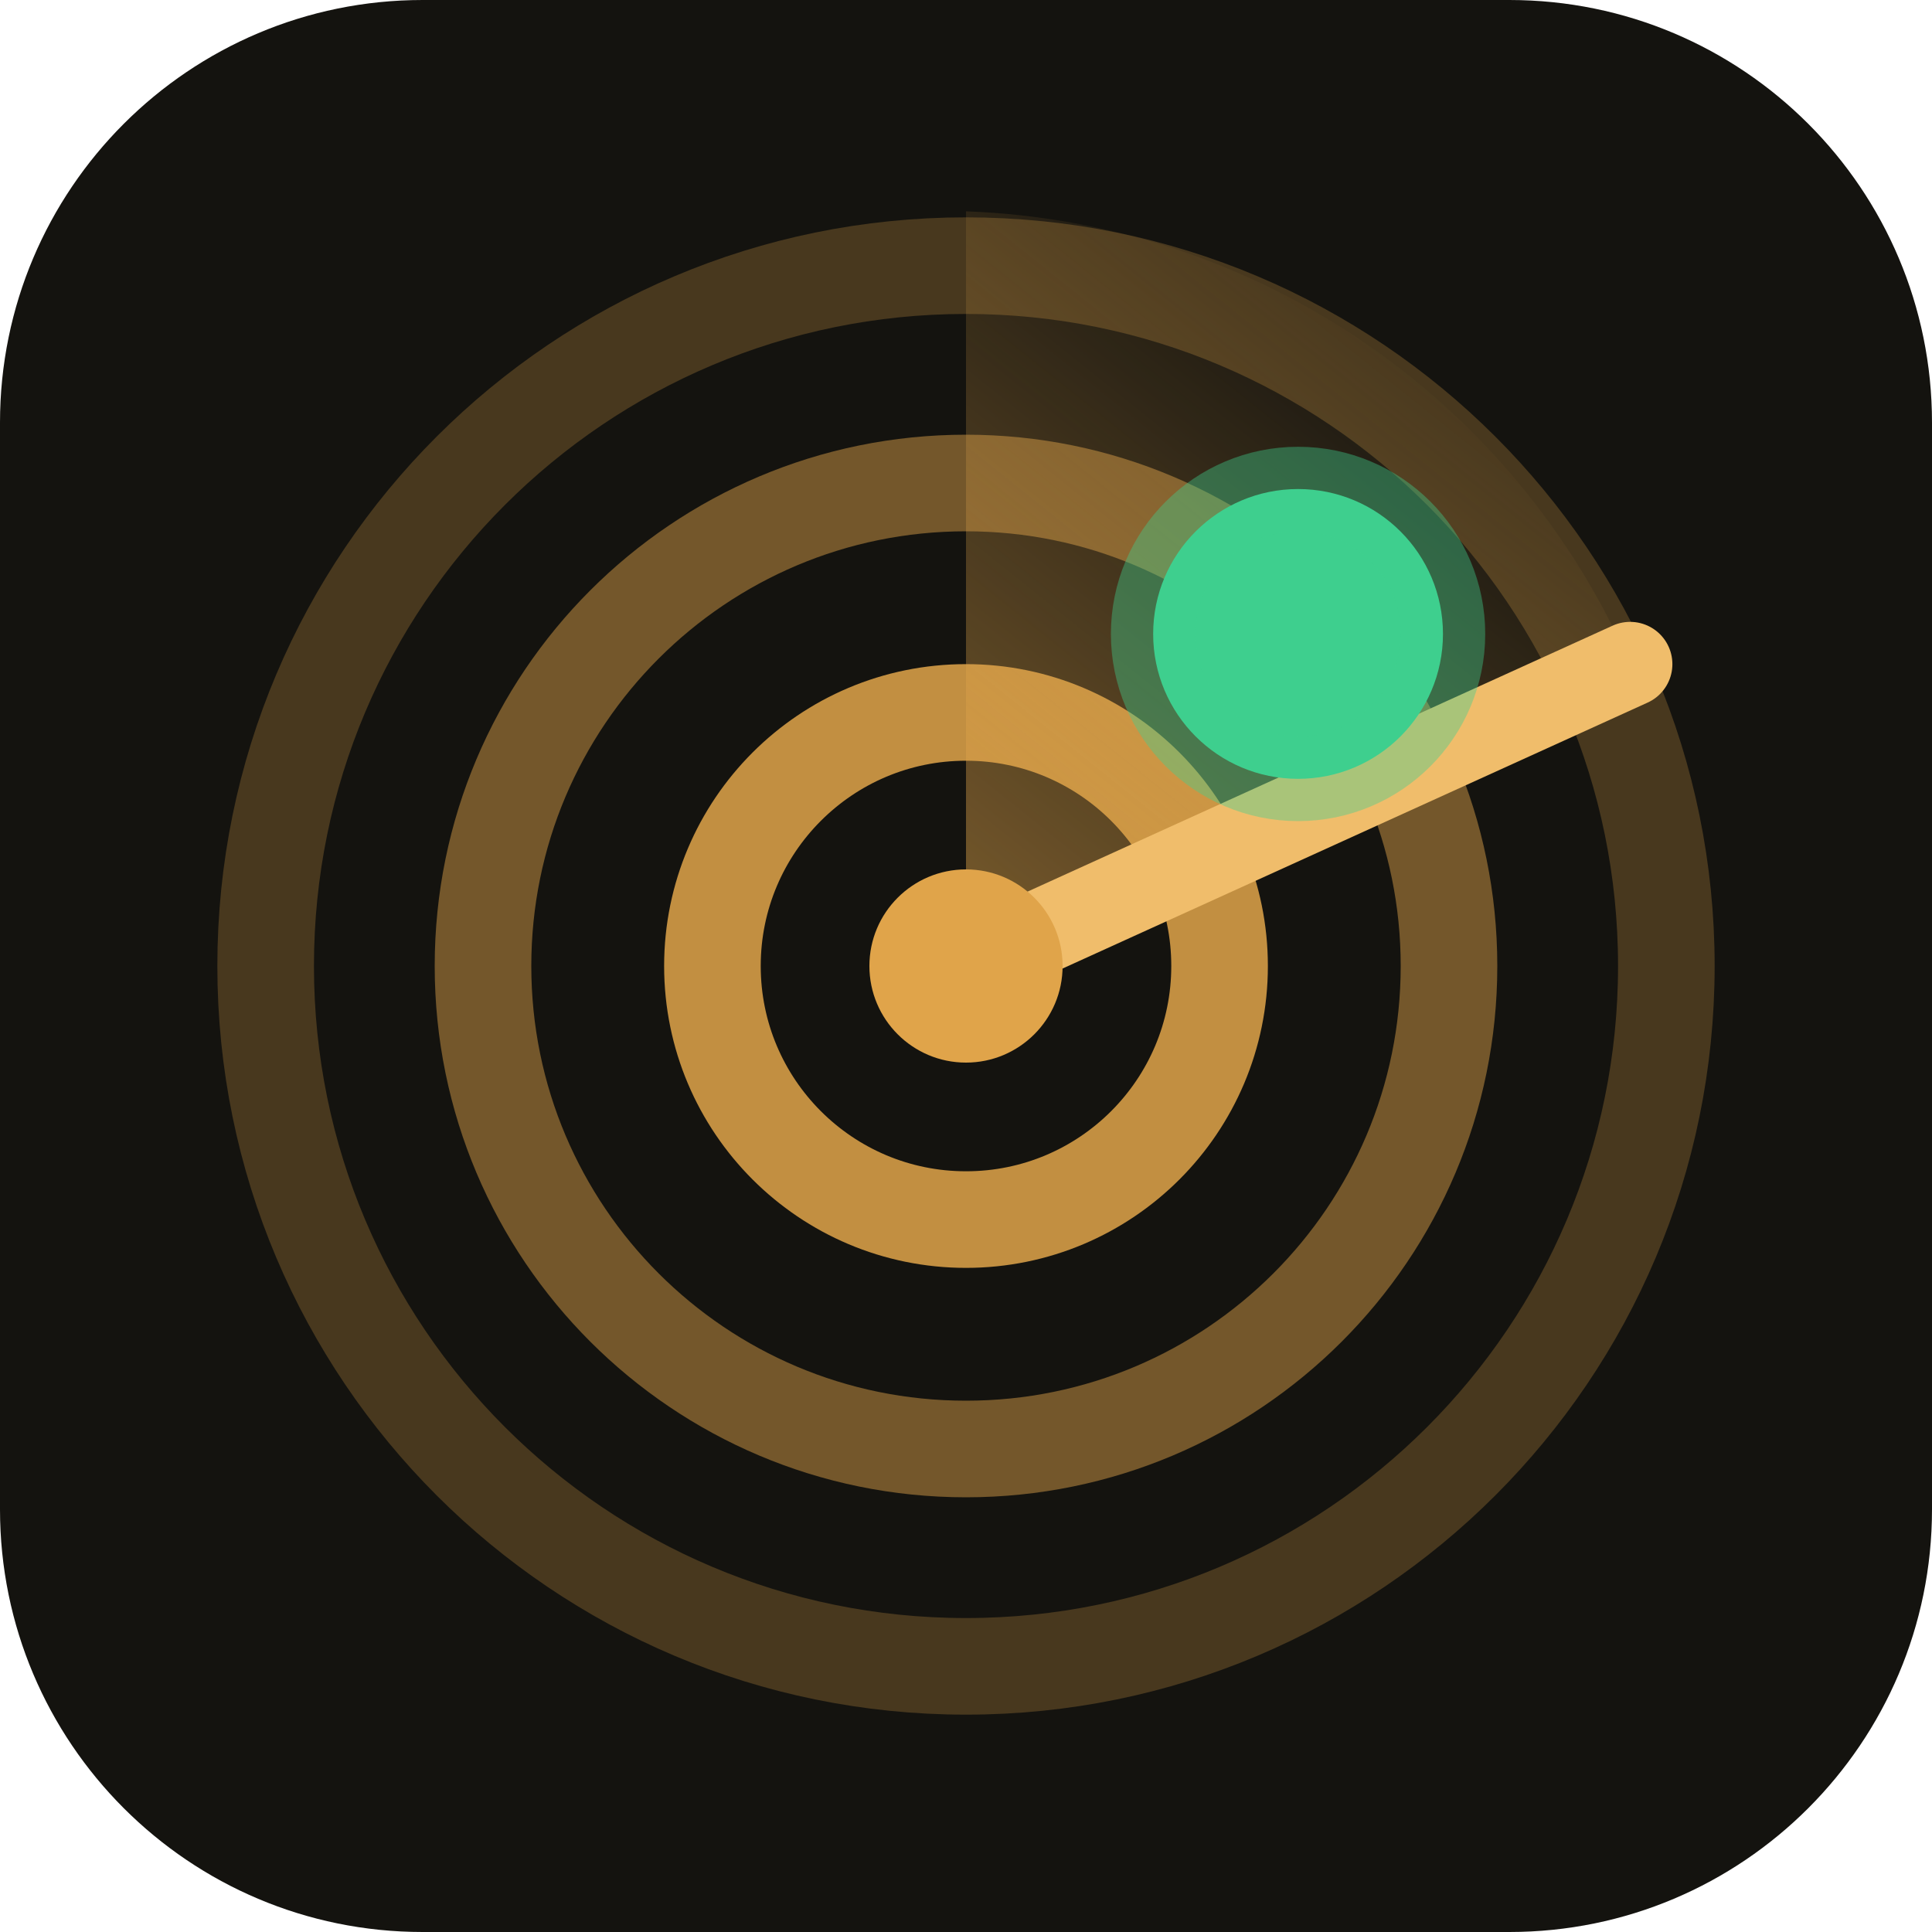
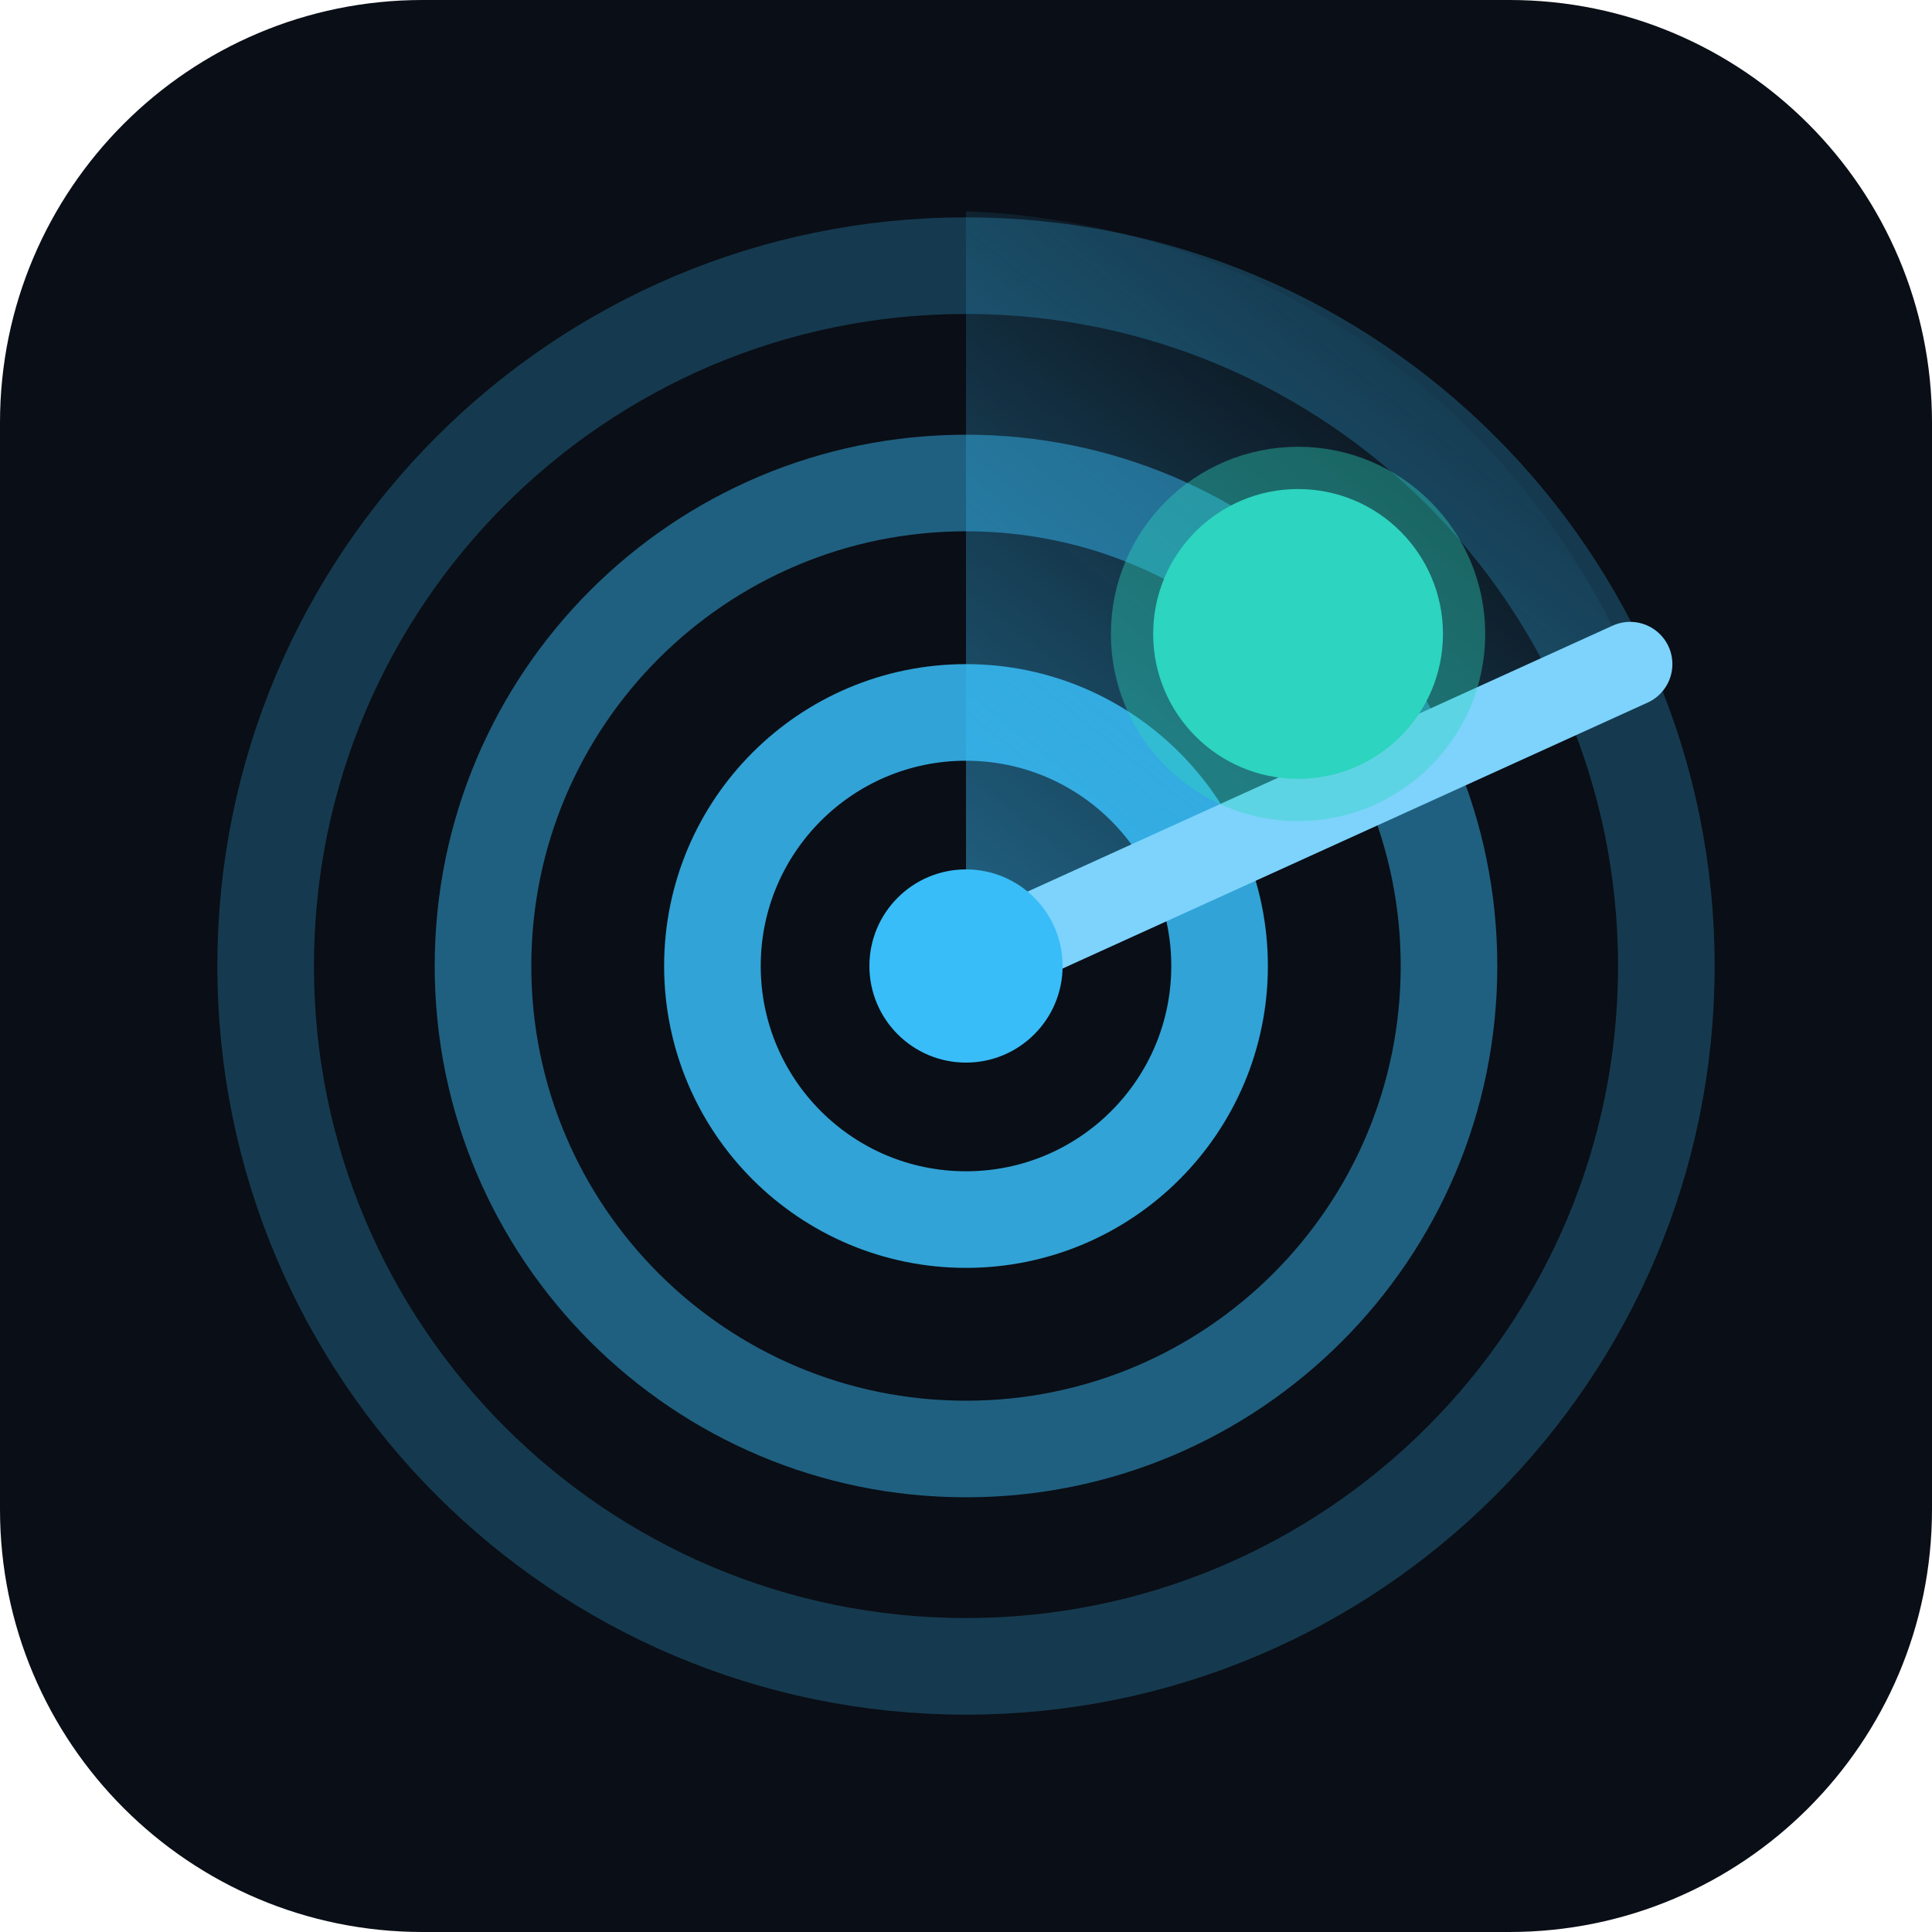
<svg xmlns="http://www.w3.org/2000/svg" viewBox="0 0 32 32" role="img" aria-label="BHImmobilier radar">
-   <rect width="32" height="32" rx="7" fill="#14130f" />
-   <g fill="none" stroke="#e0a44a" stroke-width="1.6" opacity="0.85">
+   <rect width="32" height="32" rx="7" fill="#0a0e16" />
+   <g fill="none" stroke="#38bdf8" stroke-width="1.6" opacity="0.85">
    <circle cx="16" cy="16" r="4.2" />
    <circle cx="16" cy="16" r="8" opacity="0.55" />
    <circle cx="16" cy="16" r="11.6" opacity="0.3" />
  </g>
  <path d="M16 16 L16 3.5 A12.5 12.5 0 0 1 27 11 Z" fill="url(#sweep)" />
-   <line x1="16" y1="16" x2="27" y2="11" stroke="#f0bd6b" stroke-width="1.4" stroke-linecap="round" />
-   <circle cx="21.5" cy="10.5" r="2.4" fill="#3ecf8e" />
-   <circle cx="21.5" cy="10.5" r="2.4" fill="none" stroke="#3ecf8e" stroke-width="1.4" opacity="0.4">
+   <line x1="16" y1="16" x2="27" y2="11" stroke="#7dd3fc" stroke-width="1.4" stroke-linecap="round" />
+   <circle cx="21.5" cy="10.5" r="2.4" fill="#2dd4bf" />
+   <circle cx="21.5" cy="10.5" r="2.4" fill="none" stroke="#2dd4bf" stroke-width="1.4" opacity="0.4">
    <animate attributeName="r" values="2.4;5;2.4" dur="2.4s" repeatCount="indefinite" />
    <animate attributeName="opacity" values="0.5;0;0.5" dur="2.4s" repeatCount="indefinite" />
  </circle>
-   <circle cx="16" cy="16" r="1.6" fill="#e0a44a" />
+   <circle cx="16" cy="16" r="1.6" fill="#38bdf8" />
  <defs>
    <linearGradient id="sweep" x1="16" y1="16" x2="24" y2="6" gradientUnits="userSpaceOnUse">
-       <stop offset="0" stop-color="#e0a44a" stop-opacity="0.5" />
-       <stop offset="1" stop-color="#e0a44a" stop-opacity="0" />
+       <stop offset="0" stop-color="#38bdf8" stop-opacity="0.5" />
+       <stop offset="1" stop-color="#38bdf8" stop-opacity="0" />
    </linearGradient>
  </defs>
</svg>
